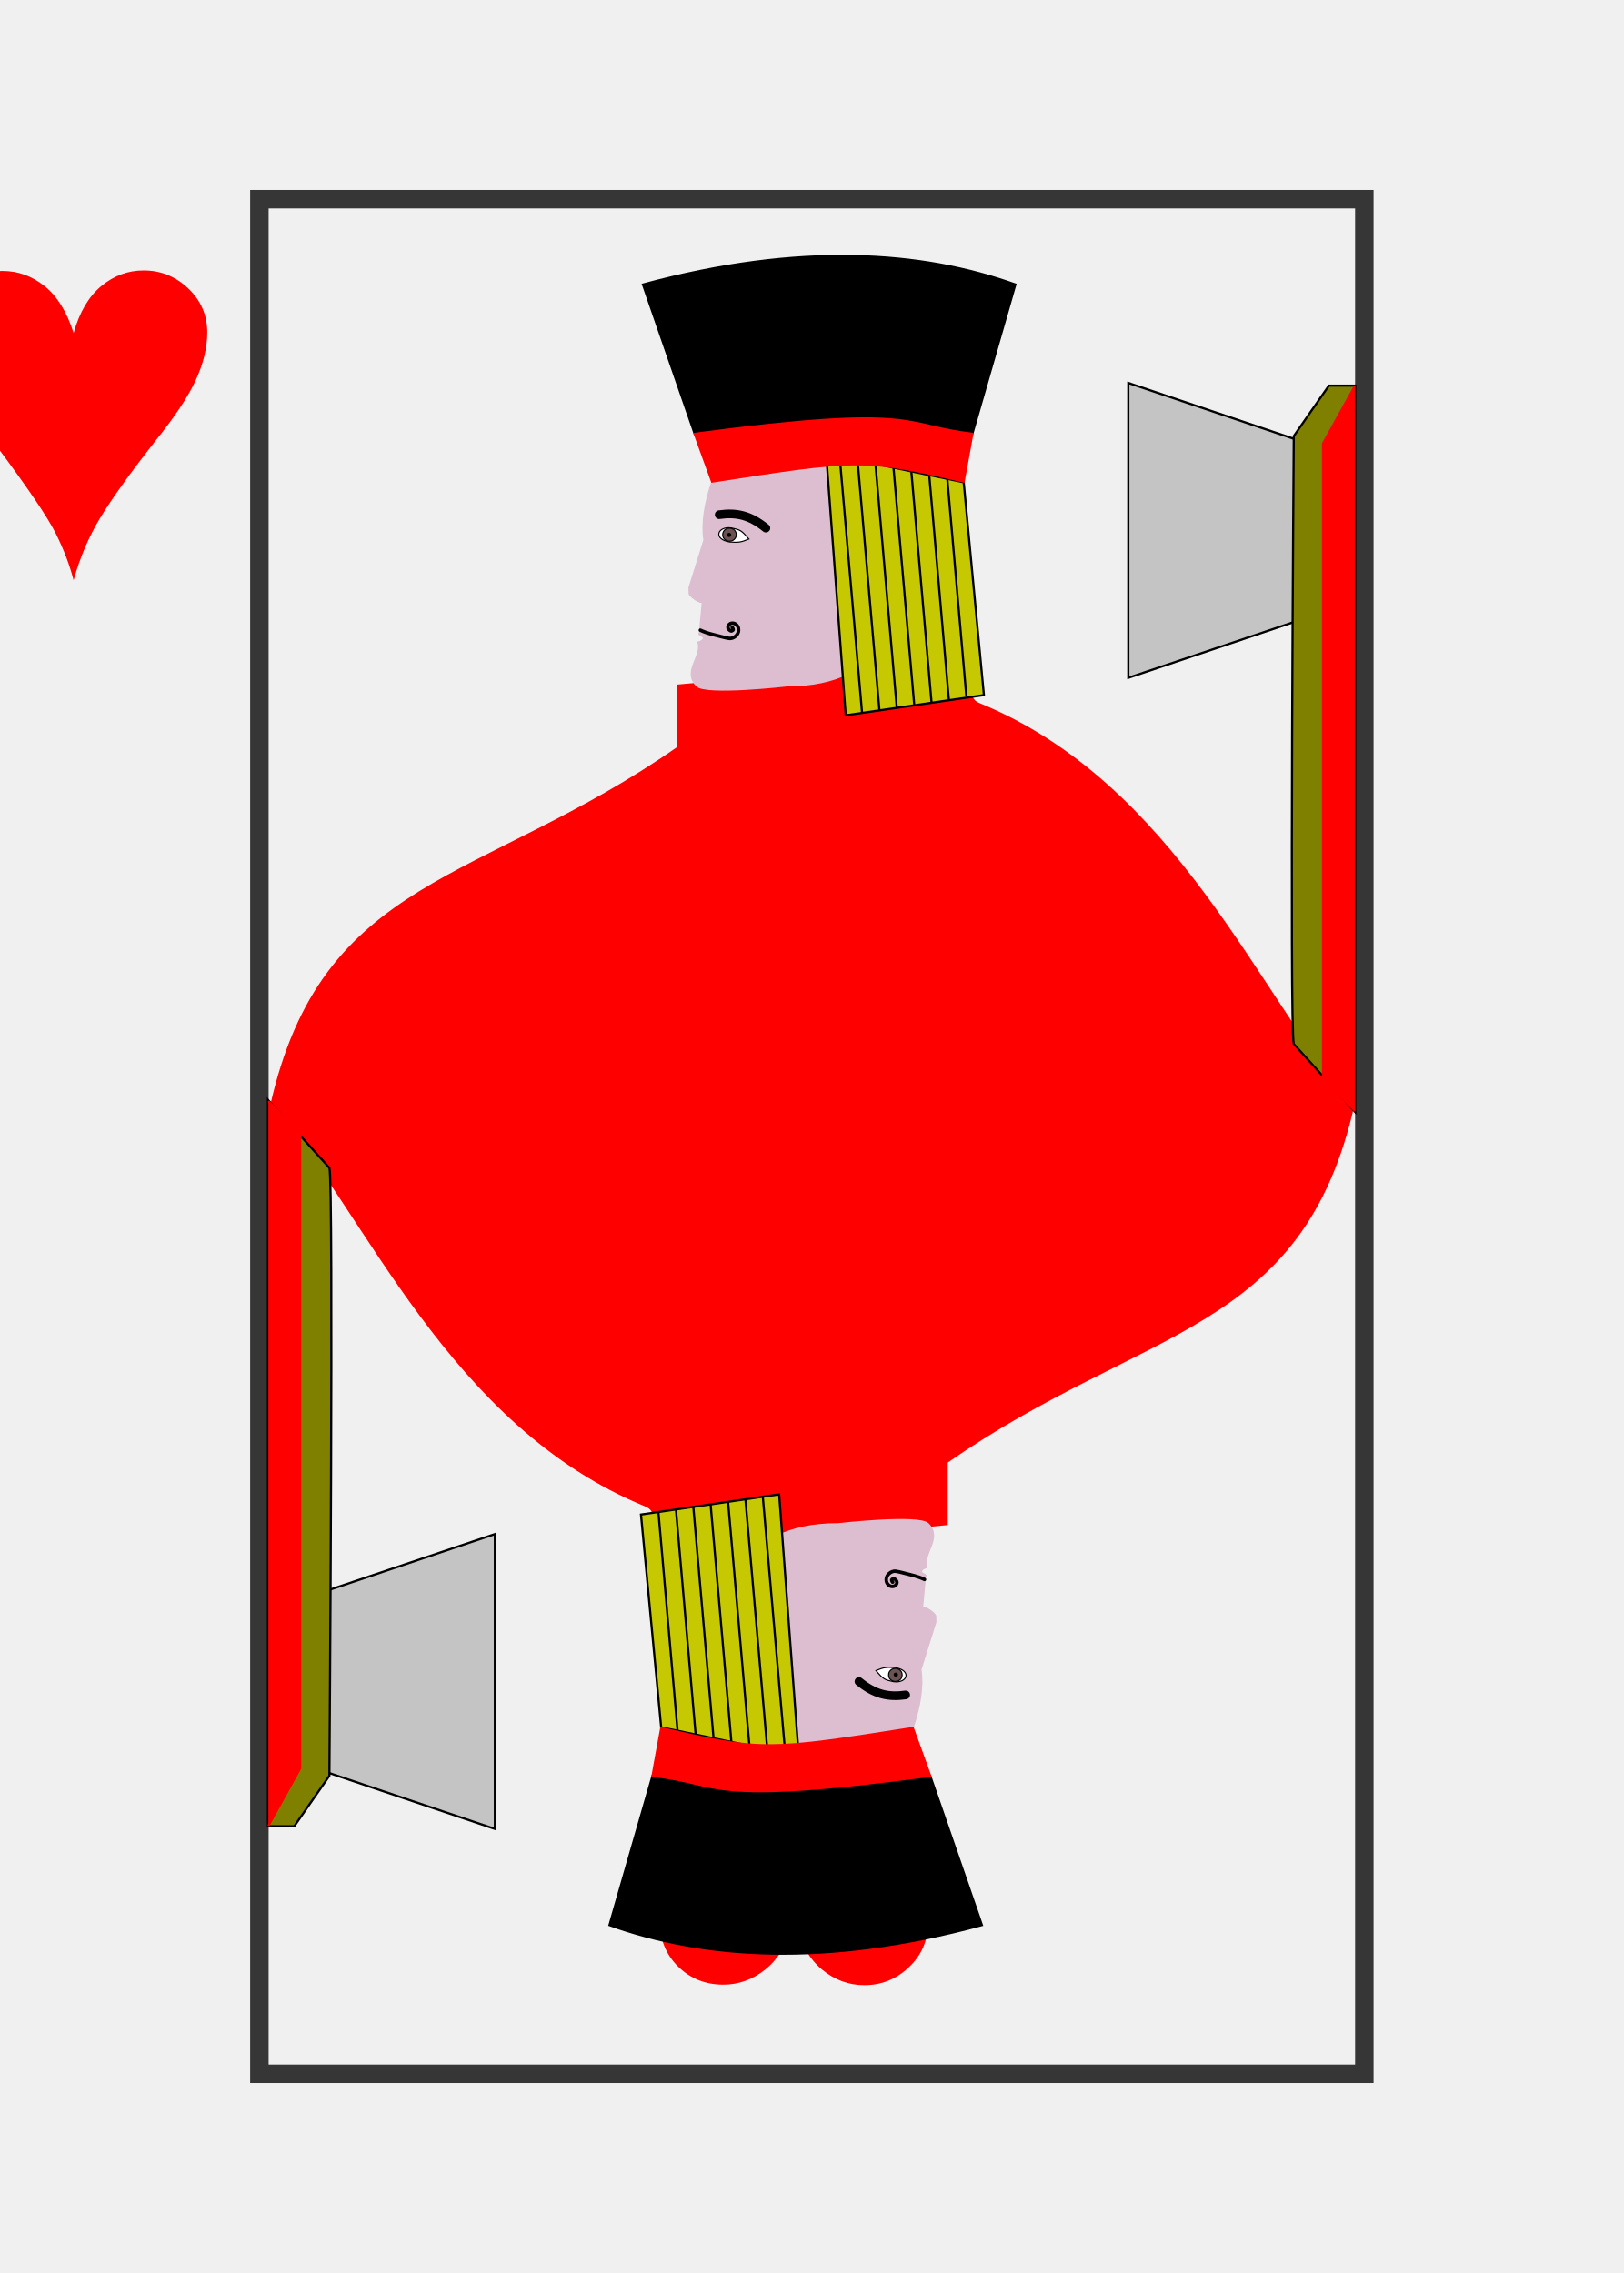
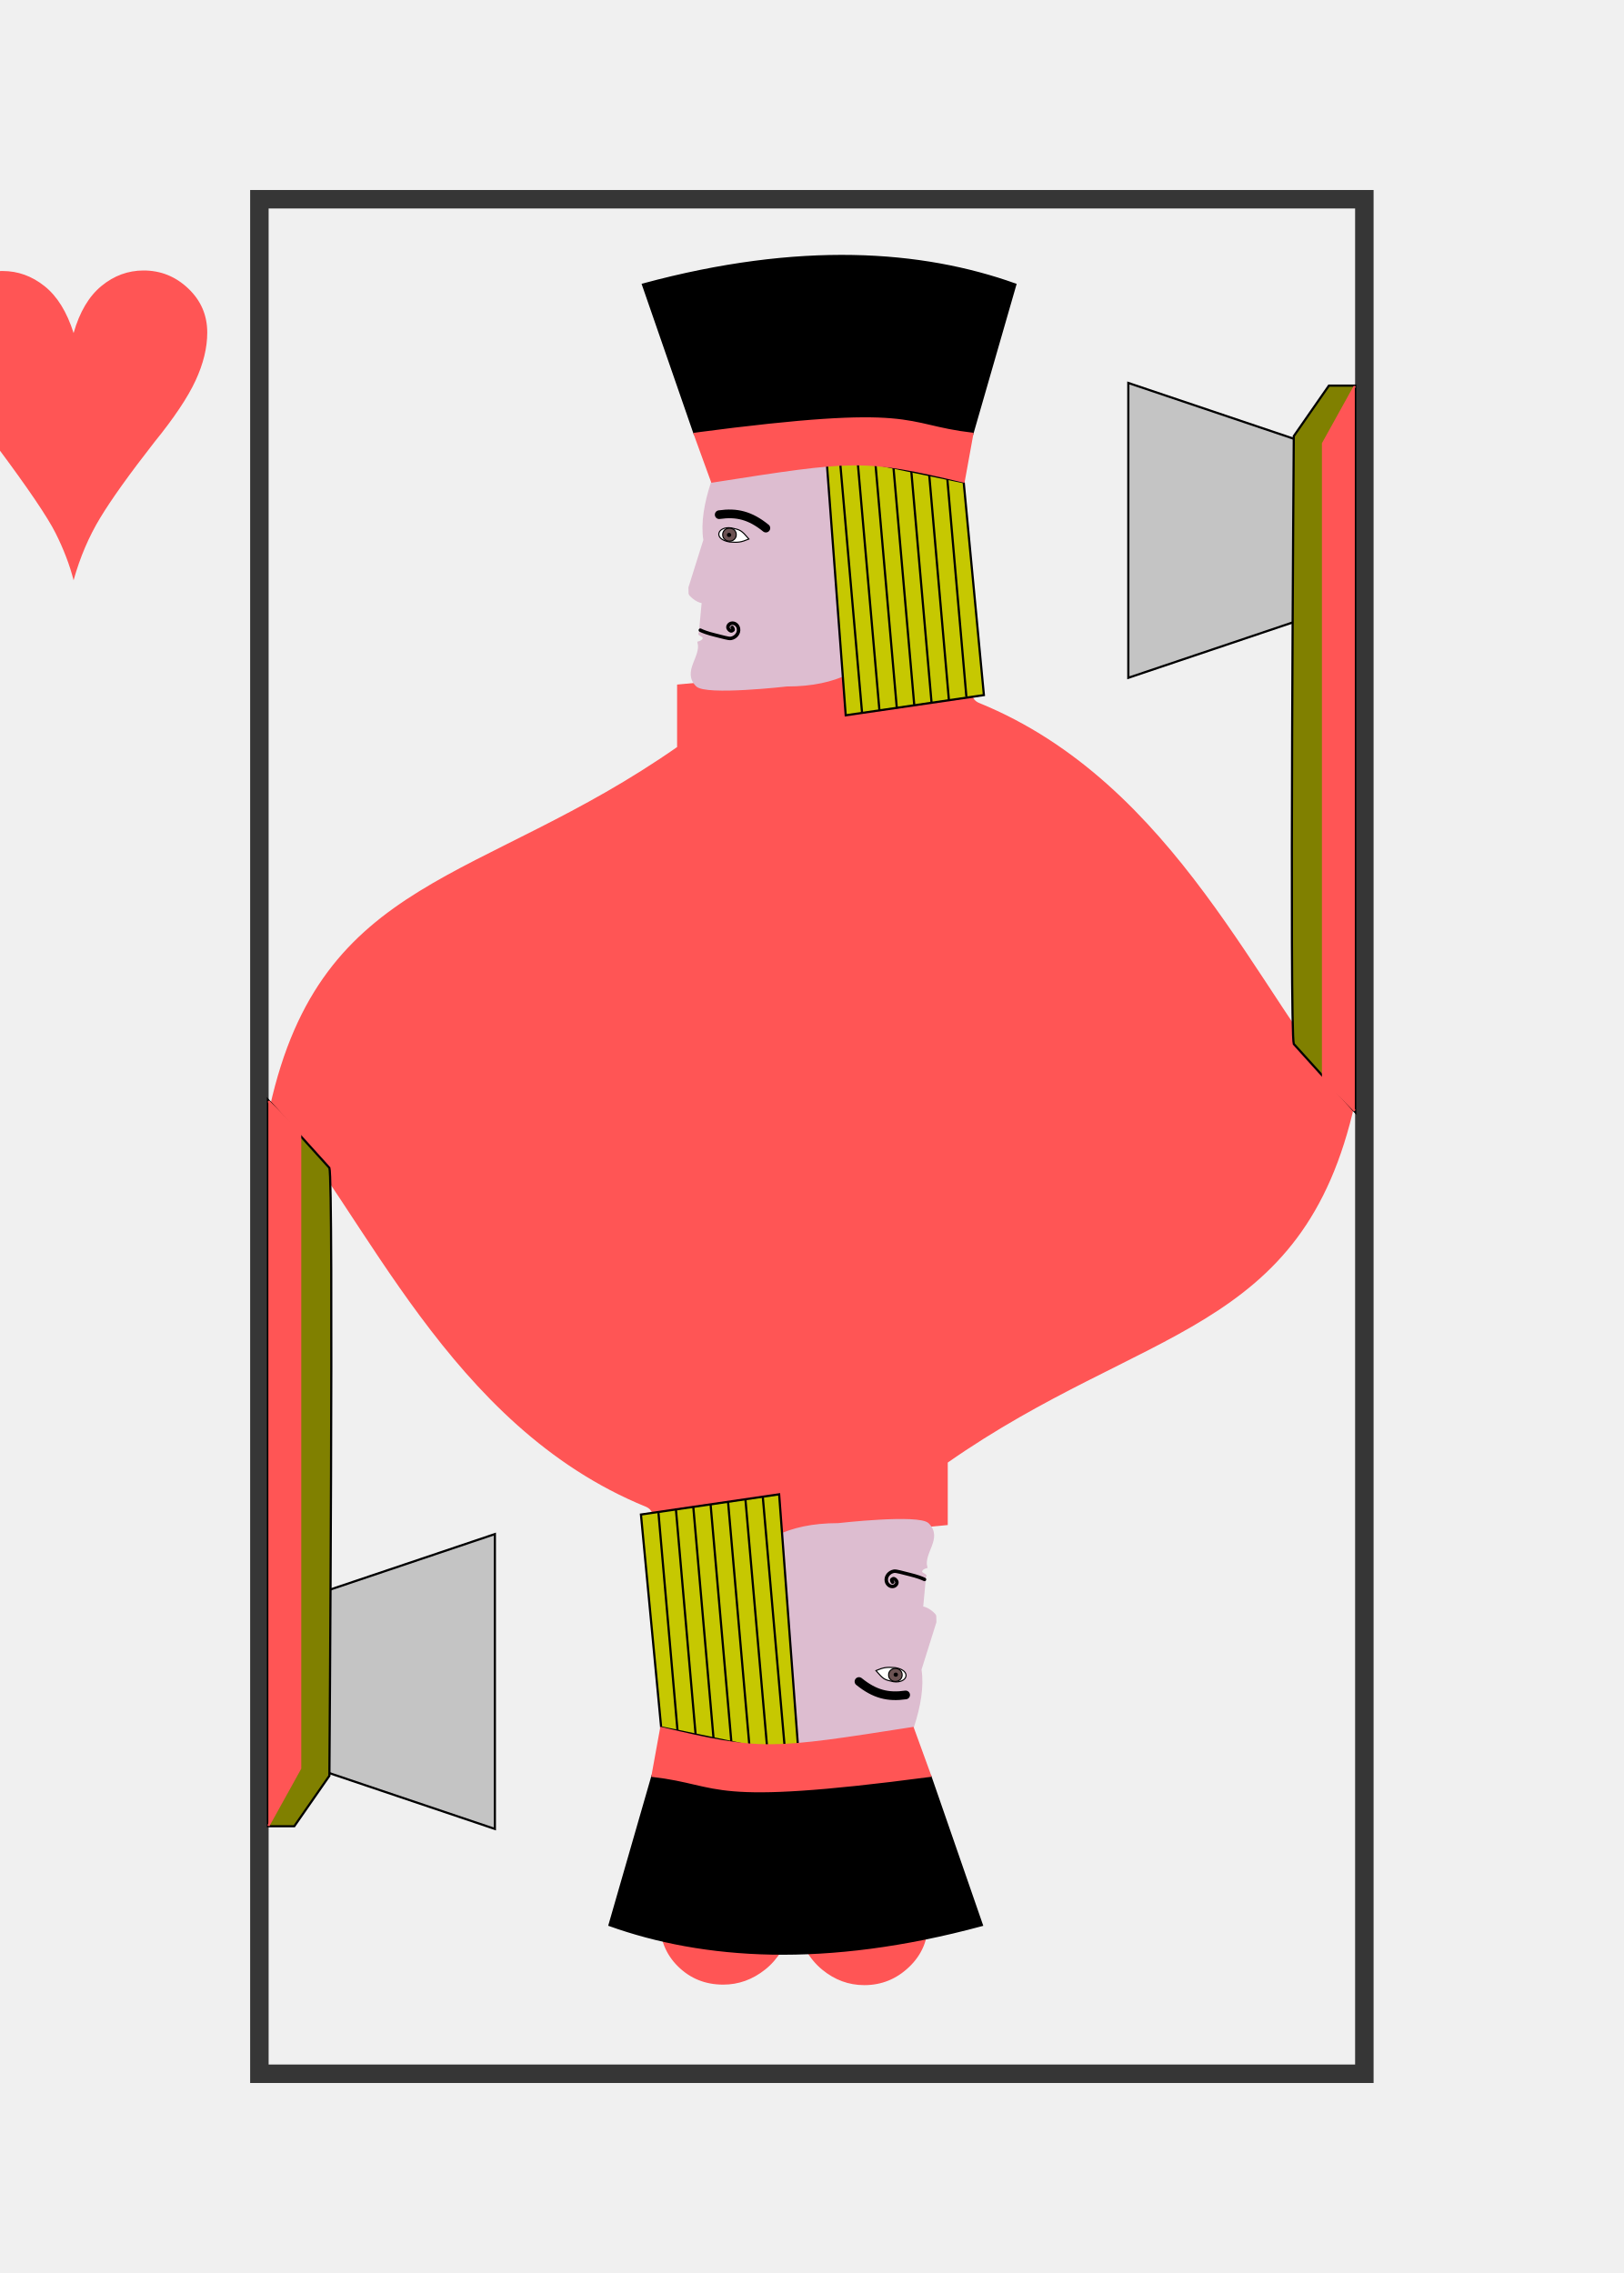
<svg xmlns="http://www.w3.org/2000/svg" xmlns:xlink="http://www.w3.org/1999/xlink" width="747.347" height="1046.286" id="svg2" version="1.0">
  <defs id="defs4">
    </defs>
  <g id="layer1" transform="translate(2.244899,-0.6479052)">
    <g id="g2775" transform="translate(-2.040797,-11.71427)">
      <g id="g2797">
        <g id="g2751" transform="translate(2.768269,0.6819287)">
-           <text xml:space="preserve" style="font-size:144px;font-style:normal;font-weight:normal;text-align:center;text-anchor:middle;fill:#ff0000;fill-opacity:1;stroke:none;stroke-width:1px;stroke-linecap:butt;stroke-linejoin:miter;stroke-opacity:1;font-family:Arial" x="53.478" y="158.362" id="text2396">
-             <tspan style="font-style:normal;font-variant:normal;font-weight:normal;font-stretch:normal;text-align:center;text-anchor:middle;fill:#ff0000;font-family:Arial Narrow;-inkscape-font-specification:Arial Narrow" id="tspan2398" x="53.478" y="158.362">J</tspan>
+           <text xml:space="preserve" style="font-size:144px;font-style:normal;font-weight:normal;text-align:center;text-anchor:middle;fill:#ff5555;fill-opacity:1;stroke:none;stroke-width:1px;stroke-linecap:butt;stroke-linejoin:miter;stroke-opacity:1;font-family:Arial" x="53.478" y="158.362" id="text2396">
+             <tspan style="font-style:normal;font-variant:normal;font-weight:normal;font-stretch:normal;text-align:center;text-anchor:middle;fill:#ff5555;font-family:Arial Narrow;-inkscape-font-specification:Arial Narrow" id="tspan2398" x="53.478" y="158.362">J</tspan>
          </text>
-           <text id="text2702" y="298.362" x="54.779" style="font-size:144px;font-style:normal;font-weight:normal;text-align:center;text-anchor:middle;fill:#ff0000;fill-opacity:1;stroke:none;stroke-width:1px;stroke-linecap:butt;stroke-linejoin:miter;stroke-opacity:1;font-family:Arial" xml:space="preserve">
-             <tspan y="298.362" x="54.779" id="tspan2704" style="font-style:normal;font-variant:normal;font-weight:normal;font-stretch:normal;text-align:center;text-anchor:middle;fill:#ff0000;font-family:Arial Narrow;-inkscape-font-specification:Arial Narrow">♥</tspan>
+           <text id="text2702" y="298.362" x="54.779" style="font-size:144px;font-style:normal;font-weight:normal;text-align:center;text-anchor:middle;fill:#ff5555;fill-opacity:1;stroke:none;stroke-width:1px;stroke-linecap:butt;stroke-linejoin:miter;stroke-opacity:1;font-family:Arial" xml:space="preserve">
+             <tspan y="298.362" x="54.779" id="tspan2704" style="font-style:normal;font-variant:normal;font-weight:normal;font-stretch:normal;text-align:center;text-anchor:middle;fill:#ff5555;font-family:Arial Narrow;-inkscape-font-specification:Arial Narrow">♥</tspan>
          </text>
        </g>
        <use x="0" y="0" xlink:href="#g2751" id="use2757" transform="matrix(-1,0,0,-1,746.9388,1071.01)" width="747.347" height="1046.286" />
      </g>
      <rect style="opacity:0.775;fill:none;fill-opacity:1;stroke:#000000;stroke-width:8.5;stroke-linecap:square;stroke-linejoin:miter;stroke-miterlimit:4;stroke-dasharray:none;stroke-opacity:1" id="rect3077" width="508.571" height="862.857" x="119.184" y="104.076" />
    </g>
-     <path id="path3918" d="M 309.898,316.219 L 438.827,304.076 C 448.852,306.154 439.574,321.157 448.22,324.685 C 538.646,361.585 576.774,459.372 620.393,510.099 L 122.469,510.219 C 146.211,403.469 219.146,408.241 309.898,344.791 L 309.898,316.219 z" style="fill:#ff0000;fill-opacity:1;fill-rule:nonzero;stroke:#ff0000;stroke-width:1;stroke-linecap:butt;stroke-linejoin:miter;marker:none;marker-start:none;marker-mid:none;marker-end:none;stroke-miterlimit:4;stroke-dasharray:none;stroke-dashoffset:0;stroke-opacity:1;visibility:visible;display:inline;overflow:visible;enable-background:accumulate" />
-     <text xml:space="preserve" style="font-size:250px;font-style:normal;font-weight:normal;text-align:center;text-anchor:middle;fill:#ff0000;fill-opacity:1;stroke:none;stroke-width:1px;stroke-linecap:butt;stroke-linejoin:miter;stroke-opacity:1;font-family:Arial" x="205.022" y="264.925" id="text2941">
+     <path id="path3918" d="M 309.898,316.219 L 438.827,304.076 C 448.852,306.154 439.574,321.157 448.22,324.685 C 538.646,361.585 576.774,459.372 620.393,510.099 L 122.469,510.219 C 146.211,403.469 219.146,408.241 309.898,344.791 L 309.898,316.219 z" style="fill:#ff5555;fill-opacity:1;fill-rule:nonzero;stroke:#ff5555;stroke-width:1;stroke-linecap:butt;stroke-linejoin:miter;marker:none;marker-start:none;marker-mid:none;marker-end:none;stroke-miterlimit:4;stroke-dasharray:none;stroke-dashoffset:0;stroke-opacity:1;visibility:visible;display:inline;overflow:visible;enable-background:accumulate" />
+     <text xml:space="preserve" style="font-size:250px;font-style:normal;font-weight:normal;text-align:center;text-anchor:middle;fill:#ff5555;fill-opacity:1;stroke:none;stroke-width:1px;stroke-linecap:butt;stroke-linejoin:miter;stroke-opacity:1;font-family:Arial" x="205.022" y="264.925" id="text2941">
      <tspan id="tspan2943" x="205.022" y="264.925">♥</tspan>
    </text>
    <use x="0" y="0" xlink:href="#text2941" id="use3017" transform="matrix(1,0,0,-1,331.7143,1039.581)" width="747.347" height="1046.286" />
    <g id="g3932">
      <path transform="translate(-2.244899,0.6479052)" id="path3867" d="M 327.647,222.358 C 324.639,231.633 322.995,240.72 324.224,248.605 L 317.363,270.455 L 317.422,273.298 C 317.377,273.632 320.39,276.869 323.47,277.203 L 322.146,291.403 C 321.035,292.17 323.932,292.44 323.932,293.703 C 323.932,295.124 321.546,295.738 321.546,295.738 C 323.322,302.366 314.313,309.12 320.758,315.565 C 324.926,319.734 362.054,315.5 362.054,315.5 C 410.046,315.5 410.625,280.5 410.625,280.5 C 410.625,240.091 408.043,214.486 408.043,214.486 C 405.561,214.472 389.957,211.665 373.071,213.377 C 354.523,215.257 343.427,217.576 327.647,222.358 z" style="opacity:1;fill:#ddbdd0;fill-opacity:1;fill-rule:nonzero;stroke:#ddbdd0;stroke-width:1;stroke-linecap:butt;stroke-linejoin:miter;marker:none;marker-start:none;marker-mid:none;marker-end:none;stroke-miterlimit:4;stroke-dasharray:none;stroke-dashoffset:0;stroke-opacity:1;visibility:visible;display:inline;overflow:visible;enable-background:accumulate" />
      <path transform="translate(-2.244899,0.6479052)" id="path3854" d="M 295.934,130.982 L 319.729,199.668 C 423.924,185.936 413.984,195.737 447.525,199.668 L 467.32,130.982 C 424.26,115.568 368.183,111.432 295.934,130.982 z" style="opacity:1;fill:#000000;fill-opacity:1;fill-rule:nonzero;stroke:#000000;stroke-width:1;stroke-linecap:butt;stroke-linejoin:miter;marker:none;marker-start:none;marker-mid:none;marker-end:none;stroke-miterlimit:4;stroke-dasharray:none;stroke-dashoffset:0;stroke-opacity:1;visibility:visible;display:inline;overflow:visible;enable-background:accumulate" />
      <path transform="translate(-2.244899,0.6479052)" id="path3871" d="M 380.228,208.806 L 389.249,329.262 L 452.85,319.961 L 443.55,221.976 L 380.228,208.806 z" style="opacity:1;fill:#c6c801;fill-opacity:1;fill-rule:nonzero;stroke:#000000;stroke-width:1;stroke-linecap:butt;stroke-linejoin:miter;marker:none;marker-start:none;marker-mid:none;marker-end:none;stroke-miterlimit:4;stroke-dasharray:none;stroke-dashoffset:0;stroke-opacity:1;visibility:visible;display:inline;overflow:visible;enable-background:accumulate" />
      <path id="path3875" d="M 328.773,237.556 C 336.862,236.395 343.048,237.905 350.259,243.736" style="opacity:1;fill:none;fill-opacity:0.703;fill-rule:nonzero;stroke:#000000;stroke-width:4;stroke-linecap:round;stroke-linejoin:round;marker:none;marker-start:none;marker-mid:none;marker-end:none;stroke-miterlimit:4;stroke-dasharray:none;stroke-dashoffset:0;stroke-opacity:1;visibility:visible;display:inline;overflow:visible;enable-background:accumulate" transform="translate(4.3e-6,0)" />
      <path transform="translate(-2.244899,0.6479052)" id="path3902" d="M 386.696,212.893 L 396.786,328.25" style="opacity:1;fill:none;fill-opacity:0.703;fill-rule:nonzero;stroke:#000000;stroke-width:1;stroke-linecap:butt;stroke-linejoin:miter;marker:none;marker-start:none;marker-mid:none;marker-end:none;stroke-miterlimit:4;stroke-dasharray:none;stroke-dashoffset:0;stroke-opacity:1;visibility:visible;display:inline;overflow:visible;enable-background:accumulate" />
      <use transform="translate(8.000005,-1.071428)" height="1046.286" width="747.347" id="use3904" xlink:href="#path3902" y="0" x="0" />
      <use transform="translate(8.000005,-1.071428)" height="1046.286" width="747.347" id="use3906" xlink:href="#use3904" y="0" x="0" />
      <use height="1046.286" width="747.347" transform="translate(8.000005,-1.642857)" id="use3908" xlink:href="#use3906" y="0" x="0" />
      <use transform="translate(8.000005,-0.7142856)" height="1046.286" width="747.347" id="use3910" xlink:href="#use3908" y="0" x="0" />
      <use height="1046.286" width="747.347" transform="translate(8.000005,-1.071428)" id="use3912" xlink:href="#use3910" y="0" x="0" />
      <use transform="translate(8.000005,-2)" height="1046.286" width="747.347" id="use3914" xlink:href="#use3912" y="0" x="0" />
      <path id="path3877" d="M 334.325,243.643 C 338.537,244.531 338.965,244.694 342.45,248.769 C 338.782,250.306 337.439,250.43 333.578,250.129 C 325.757,248.829 328.009,242.761 334.325,243.643 z" style="opacity:1;fill:#ffffff;fill-opacity:1;fill-rule:nonzero;stroke:#000000;stroke-width:0.5;stroke-linecap:butt;stroke-linejoin:miter;marker:none;marker-start:none;marker-mid:none;marker-end:none;stroke-miterlimit:4;stroke-dasharray:none;stroke-dashoffset:0;stroke-opacity:1;visibility:visible;display:inline;overflow:visible;enable-background:accumulate" />
      <path transform="matrix(4.117204,0,0,4.187514,-1049.104,-783.5941)" d="M 336.57,246.055 A 0.758,0.694 0 1 1 335.055,246.055 A 0.758,0.694 0 1 1 336.57,246.055 z" id="path3885" style="opacity:1;fill:#6c5353;fill-opacity:1;stroke:#000000;stroke-width:0.12;stroke-linecap:round;stroke-linejoin:round;stroke-miterlimit:4;stroke-dasharray:none;stroke-opacity:1" />
      <path style="opacity:1;fill:#000000;fill-opacity:1;stroke:#000000;stroke-width:0.5;stroke-linecap:round;stroke-linejoin:round;stroke-miterlimit:4;stroke-dasharray:none;stroke-opacity:1" id="path3887" d="M 336.57,246.055 A 0.758,0.694 0 1 1 335.055,246.055 A 0.758,0.694 0 1 1 336.57,246.055 z" transform="translate(-2.497438,0.8373088)" />
      <path id="path3895" d="M 336.972,288.787 C 337.087,288.676 337.39,289.535 337.452,289.644 C 337.627,289.955 337.093,290.293 336.804,290.407 C 336.192,290.648 335.277,289.706 335.106,289.135 C 334.798,288.107 335.626,287.135 336.593,286.903 C 338.161,286.528 339.59,287.788 339.884,289.274 C 340.327,291.51 338.529,293.521 336.392,293.862 C 335.281,294.039 332.625,293.181 329.119,292.332 C 325.67,291.497 323.484,290.646 322.345,290.074" style="fill:none;fill-rule:evenodd;stroke:#000000;stroke-width:1.6;stroke-linecap:round;stroke-linejoin:miter;stroke-opacity:1;stroke-miterlimit:4;stroke-dasharray:none" transform="translate(-2.244899,0.6479052)" />
-       <path d="M 441.28,222.316 L 445.28,200.316 C 411.739,196.385 421.679,186.584 317.484,200.316 L 325.484,222.316 C 390.788,212.119 395.112,211.314 441.28,222.316 z" style="opacity:1;fill:#ff0000;fill-opacity:1;fill-rule:nonzero;stroke:#ff0000;stroke-width:1;stroke-linecap:butt;stroke-linejoin:miter;marker:none;marker-start:none;marker-mid:none;marker-end:none;stroke-miterlimit:4;stroke-dasharray:none;stroke-dashoffset:0;stroke-opacity:1;visibility:visible;display:inline;overflow:visible;enable-background:accumulate" id="path3858" transform="translate(4.3e-6,0)" />
+       <path d="M 441.28,222.316 L 445.28,200.316 C 411.739,196.385 421.679,186.584 317.484,200.316 L 325.484,222.316 C 390.788,212.119 395.112,211.314 441.28,222.316 z" style="opacity:1;fill:#ff5555;fill-opacity:1;fill-rule:nonzero;stroke:#ff5555;stroke-width:1;stroke-linecap:butt;stroke-linejoin:miter;marker:none;marker-start:none;marker-mid:none;marker-end:none;stroke-miterlimit:4;stroke-dasharray:none;stroke-dashoffset:0;stroke-opacity:1;visibility:visible;display:inline;overflow:visible;enable-background:accumulate" id="path3858" transform="translate(4.3e-6,0)" />
    </g>
    <use x="0" y="0" xlink:href="#path3918" id="use3954" transform="matrix(-1,0,0,-1,743.3673,1018.407)" width="747.347" height="1046.286" />
    <use x="0" y="0" xlink:href="#g3932" id="use3956" transform="matrix(-1,0,0,-1,743.3673,1018.407)" width="747.347" height="1046.286" />
    <g id="g3982">
      <path transform="translate(-2.244899,0.6479052)" id="path3980" d="M 596.643,202.357 L 519.322,176.28 L 519.322,312 L 597.058,285.812" style="opacity:1;fill:#c4c4c4;fill-opacity:1;fill-rule:nonzero;stroke:#000000;stroke-width:1;stroke-linecap:butt;stroke-linejoin:miter;marker:none;marker-start:none;marker-mid:none;marker-end:none;stroke-miterlimit:4;stroke-dasharray:none;stroke-dashoffset:0;stroke-opacity:1;visibility:visible;display:inline;overflow:visible;enable-background:accumulate" />
      <path id="path3978" d="M 593.24,481.208 C 591.22,475.147 593.24,201.395 593.24,201.395 L 609.402,178.162 L 621.524,178.162 L 621.524,512.522 L 593.24,481.208 z" style="opacity:1;fill:#808000;fill-opacity:1;fill-rule:nonzero;stroke:#000000;stroke-width:1;stroke-linecap:butt;stroke-linejoin:miter;marker:none;marker-start:none;marker-mid:none;marker-end:none;stroke-miterlimit:4;stroke-dasharray:none;stroke-dashoffset:0;stroke-opacity:1;visibility:visible;display:inline;overflow:visible;enable-background:accumulate" />
-       <path style="opacity:1;fill:#ff0000;fill-opacity:1;fill-rule:nonzero;stroke:#ff0000;stroke-width:1;stroke-linecap:butt;stroke-linejoin:miter;marker:none;marker-start:none;marker-mid:none;marker-end:none;stroke-miterlimit:4;stroke-dasharray:none;stroke-dashoffset:0;stroke-opacity:1;visibility:visible;display:inline;overflow:visible;enable-background:accumulate" d="M 623.571,177.714 L 608.929,204.143 L 608.929,496.464 L 623.571,511.286" id="path3988" transform="translate(-2.244899,0.6479052)" />
+       <path style="opacity:1;fill:#ff5555;fill-opacity:1;fill-rule:nonzero;stroke:#ff5555;stroke-width:1;stroke-linecap:butt;stroke-linejoin:miter;marker:none;marker-start:none;marker-mid:none;marker-end:none;stroke-miterlimit:4;stroke-dasharray:none;stroke-dashoffset:0;stroke-opacity:1;visibility:visible;display:inline;overflow:visible;enable-background:accumulate" d="M 623.571,177.714 L 608.929,204.143 L 608.929,496.464 L 623.571,511.286" id="path3988" transform="translate(-2.244899,0.6479052)" />
    </g>
    <use x="0" y="0" xlink:href="#g3982" id="use3986" transform="matrix(-1,0,0,-1,742.6014,1019.45)" width="747.347" height="1046.286" />
  </g>
</svg>
